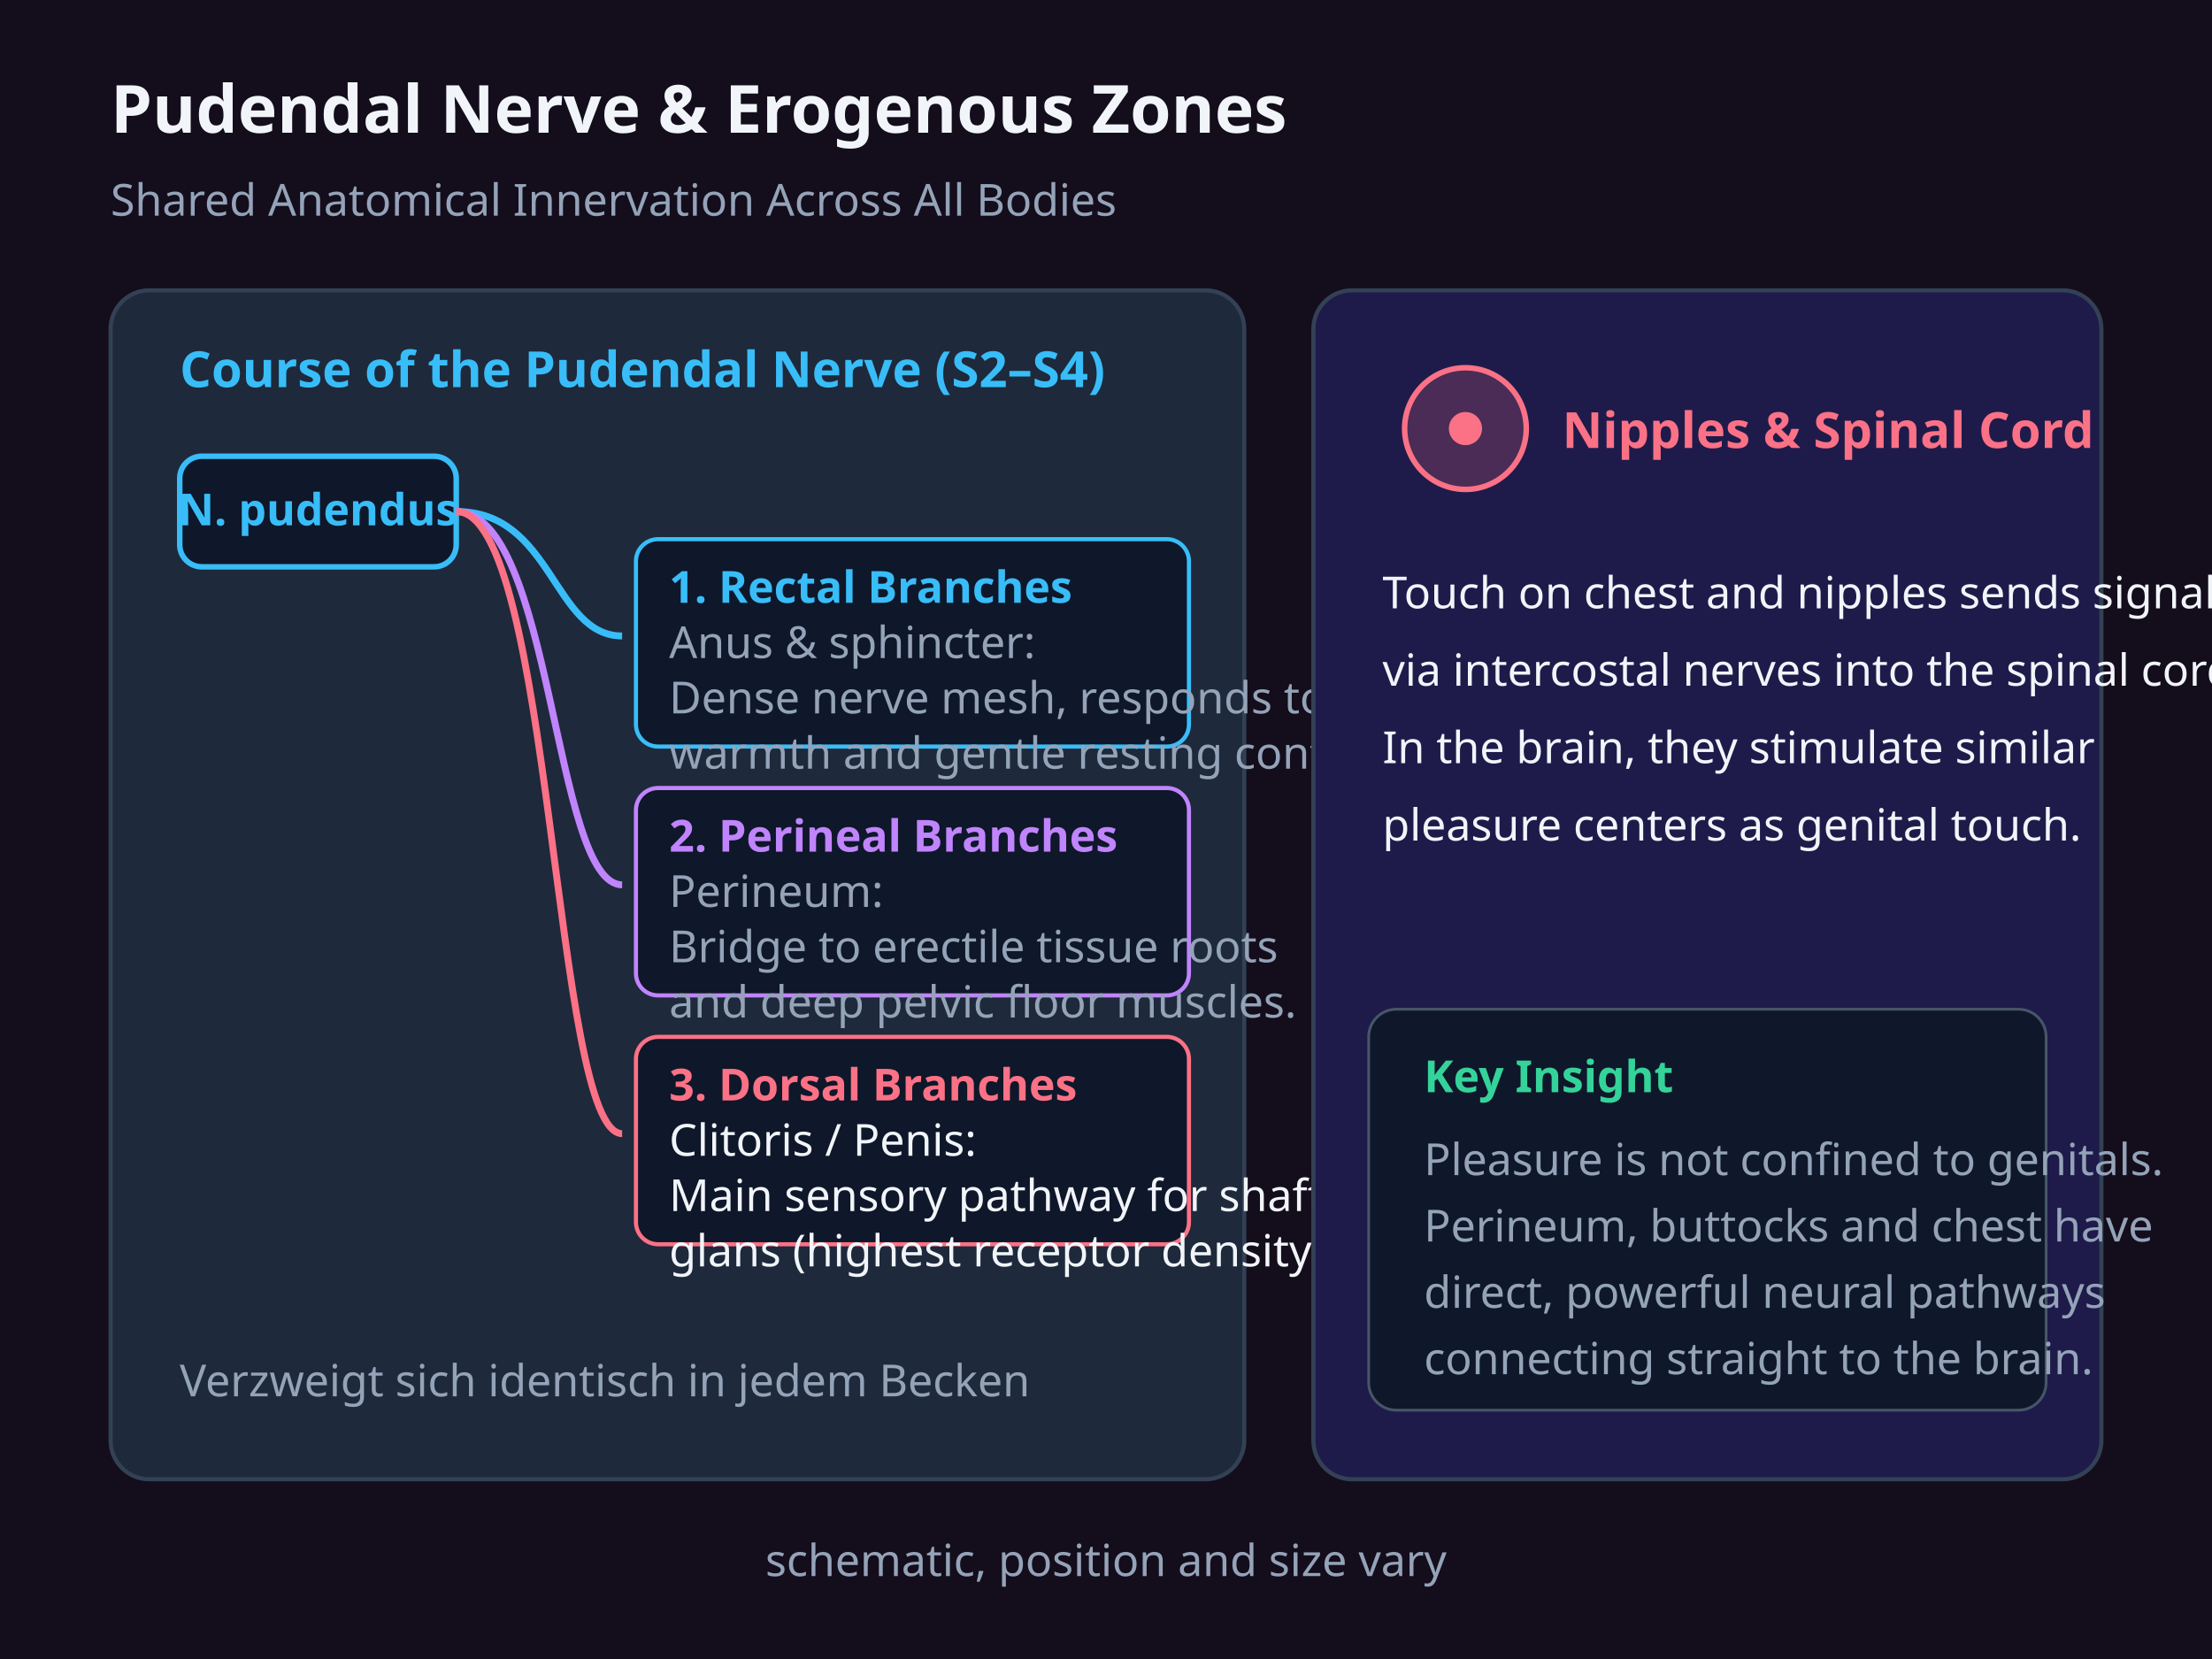
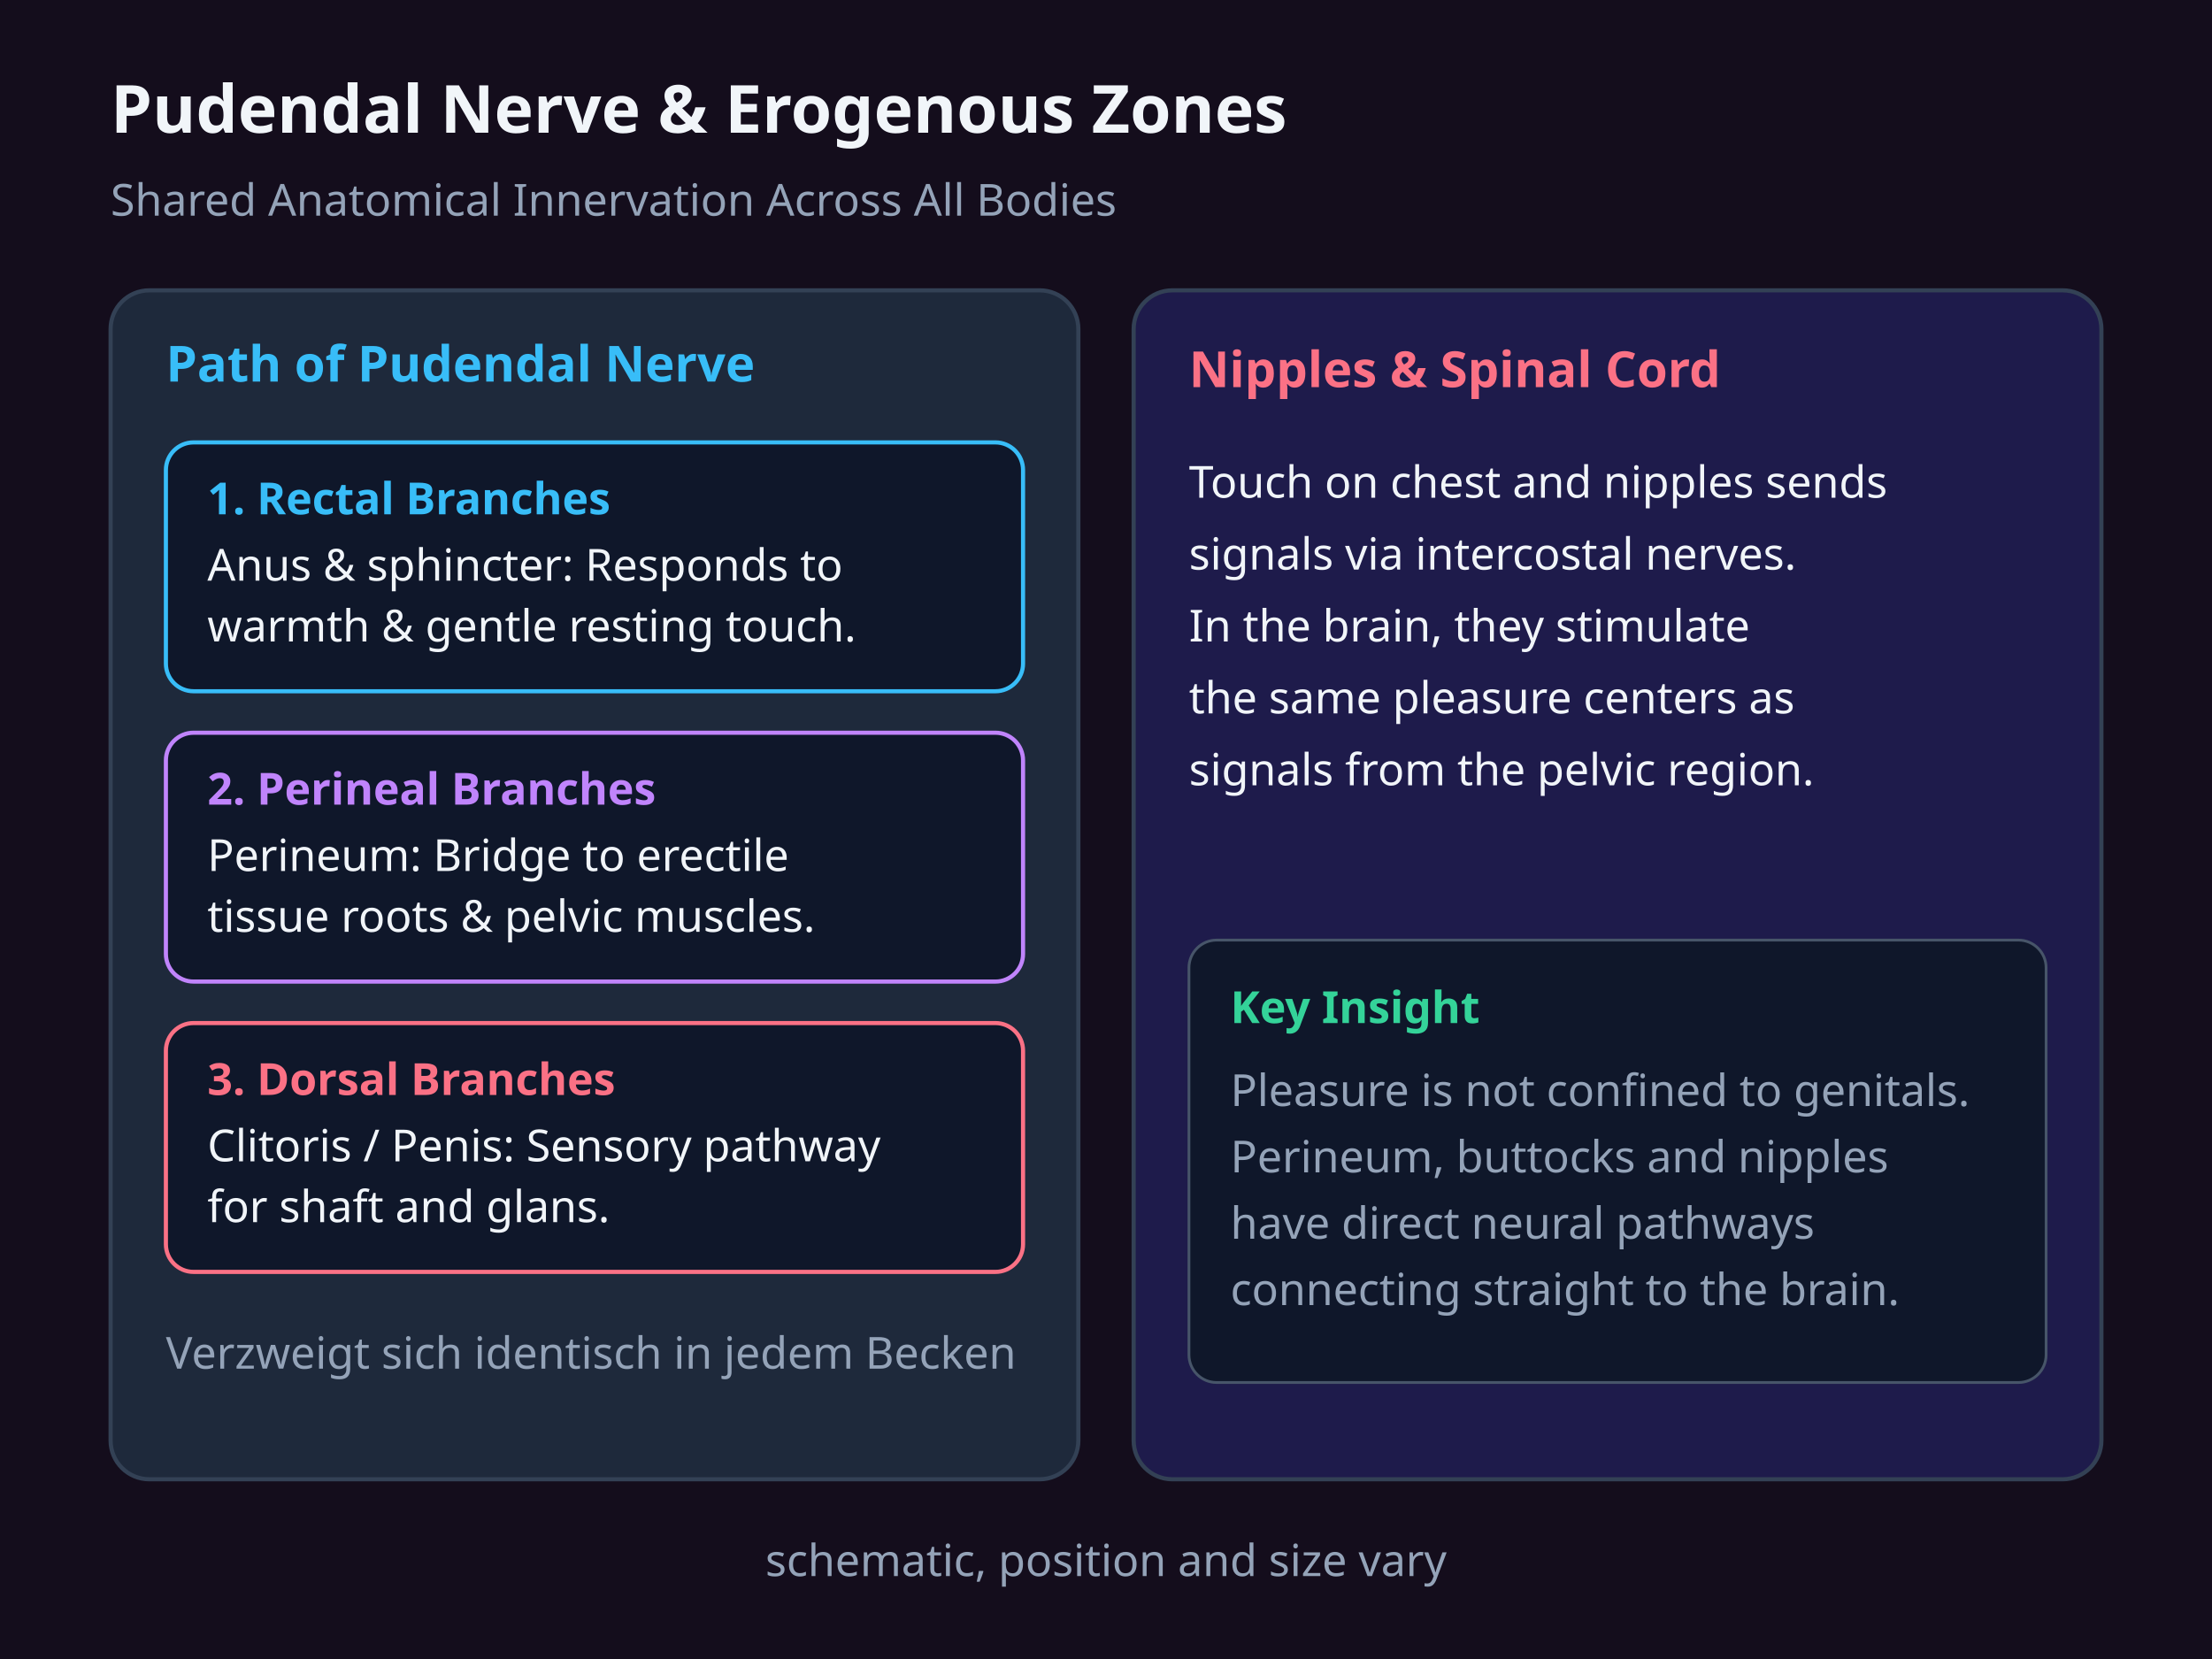
<svg xmlns="http://www.w3.org/2000/svg" viewBox="0 0 800 600" width="100%" height="100%">
  <rect width="800" height="600" fill="#140D1C" />
  <defs>
    <linearGradient id="bgGrad" x1="0%" y1="0%" x2="100%" y2="100%">
      <stop offset="0%" stop-color="#1E1B4B" stop-opacity="0.6" />
      <stop offset="100%" stop-color="#0F172A" stop-opacity="0.8" />
    </linearGradient>
    <linearGradient id="roseGrad" x1="0%" y1="0%" x2="100%" y2="0%">
      <stop offset="0%" stop-color="#FB7185" />
      <stop offset="100%" stop-color="#F43F5E" />
    </linearGradient>
    <linearGradient id="cyanGrad" x1="0%" y1="0%" x2="100%" y2="0%">
      <stop offset="0%" stop-color="#38BDF8" />
      <stop offset="100%" stop-color="#0284C7" />
    </linearGradient>
    <linearGradient id="greenGrad" x1="0%" y1="0%" x2="100%" y2="0%">
      <stop offset="0%" stop-color="#34D399" />
      <stop offset="100%" stop-color="#059669" />
    </linearGradient>
    <linearGradient id="purpleGrad" x1="0%" y1="0%" x2="100%" y2="0%">
      <stop offset="0%" stop-color="#C084FC" />
      <stop offset="100%" stop-color="#9333EA" />
    </linearGradient>
  </defs>
  <text x="40" y="48" fill="#F1F5F9" font-family="sans-serif" font-size="24px" font-weight="bold">Pudendal Nerve &amp; Erogenous Zones</text>
  <text x="40" y="78" fill="#94A3B8" font-family="sans-serif" font-size="16px">Shared Anatomical Innervation Across All Bodies</text>
-   <rect x="40" y="105" width="410" height="430" rx="14" fill="#1E293B" stroke="#334155" stroke-width="1.5" />
-   <text x="65" y="140" fill="#38BDF8" font-family="sans-serif" font-size="18px" font-weight="bold">Course of the Pudendal Nerve (S2–S4)</text>
-   <rect x="65" y="165" width="100" height="40" rx="8" fill="#0F172A" stroke="#38BDF8" stroke-width="2" />
-   <text x="115" y="190" fill="#38BDF8" font-family="sans-serif" font-size="16px" font-weight="bold" text-anchor="middle">N. pudendus</text>
-   <path d="M 165 185 C 200 185, 200 230, 225 230" stroke="#38BDF8" stroke-width="2.5" fill="none" />
-   <path d="M 165 185 C 200 185, 200 320, 225 320" stroke="#C084FC" stroke-width="2.5" fill="none" />
-   <path d="M 165 185 C 200 185, 200 410, 225 410" stroke="#FB7185" stroke-width="2.5" fill="none" />
-   <rect x="230" y="195" width="200" height="75" rx="8" fill="#0F172A" stroke="#38BDF8" stroke-width="1.5" />
-   <text x="242" y="218" fill="#38BDF8" font-family="sans-serif" font-size="16px" font-weight="bold">1. Rectal Branches</text>
-   <text x="242" y="238" fill="#94A3B8" font-family="sans-serif" font-size="16px" font-weight="normal" text-anchor="start">Anus &amp; sphincter:</text>
-   <text x="242" y="258" fill="#94A3B8" font-family="sans-serif" font-size="16px" font-weight="normal" text-anchor="start">Dense nerve mesh, responds to</text>
-   <text x="242" y="278" fill="#94A3B8" font-family="sans-serif" font-size="16px" font-weight="normal" text-anchor="start">warmth and gentle resting contact.</text>
-   <rect x="230" y="285" width="200" height="75" rx="8" fill="#0F172A" stroke="#C084FC" stroke-width="1.5" />
-   <text x="242" y="308" fill="#C084FC" font-family="sans-serif" font-size="16px" font-weight="bold">2. Perineal Branches</text>
-   <text x="242" y="328" fill="#94A3B8" font-family="sans-serif" font-size="16px" font-weight="normal" text-anchor="start">Perineum:</text>
-   <text x="242" y="348" fill="#94A3B8" font-family="sans-serif" font-size="16px" font-weight="normal" text-anchor="start">Bridge to erectile tissue roots</text>
-   <text x="242" y="368" fill="#94A3B8" font-family="sans-serif" font-size="16px" font-weight="normal" text-anchor="start">and deep pelvic floor muscles.</text>
-   <rect x="230" y="375" width="200" height="75" rx="8" fill="#0F172A" stroke="#FB7185" stroke-width="1.5" />
-   <text x="242" y="398" fill="#FB7185" font-family="sans-serif" font-size="16px" font-weight="bold">3. Dorsal Branches</text>
-   <text x="242" y="418" fill="#F1F5F9" font-family="sans-serif" font-size="16px" font-weight="normal" text-anchor="start">Clitoris / Penis:</text>
-   <text x="242" y="438" fill="#F1F5F9" font-family="sans-serif" font-size="16px" font-weight="normal" text-anchor="start">Main sensory pathway for shaft &amp;</text>
-   <text x="242" y="458" fill="#F1F5F9" font-family="sans-serif" font-size="16px" font-weight="normal" text-anchor="start">glans (highest receptor density).</text>
-   <text x="65" y="505" fill="#94A3B8" font-family="sans-serif" font-size="16px">Verzweigt sich identisch in jedem Becken</text>
-   <rect x="475" y="105" width="285" height="430" rx="14" fill="#1E1B4B" stroke="#334155" stroke-width="1.5" />
-   <circle cx="530" cy="155" r="22" fill="#FB7185" fill-opacity="0.2" stroke="#FB7185" stroke-width="2" />
-   <circle cx="530" cy="155" r="6" fill="#FB7185" />
-   <text x="565" y="162" fill="#FB7185" font-family="sans-serif" font-size="18px" font-weight="bold">Nipples &amp; Spinal Cord</text>
-   <text x="500" y="220" fill="#F1F5F9" font-family="sans-serif" font-size="16px" font-weight="normal" text-anchor="start">Touch on chest and nipples sends signals</text>
-   <text x="500" y="248" fill="#F1F5F9" font-family="sans-serif" font-size="16px" font-weight="normal" text-anchor="start">via intercostal nerves into the spinal cord.</text>
-   <text x="500" y="276" fill="#F1F5F9" font-family="sans-serif" font-size="16px" font-weight="normal" text-anchor="start">In the brain, they stimulate similar</text>
-   <text x="500" y="304" fill="#F1F5F9" font-family="sans-serif" font-size="16px" font-weight="normal" text-anchor="start">pleasure centers as genital touch.</text>
-   <rect x="495" y="365" width="245" height="145" rx="10" fill="#0F172A" stroke="#475569" stroke-width="1" />
-   <text x="515" y="395" fill="#34D399" font-family="sans-serif" font-size="16px" font-weight="bold">Key Insight</text>
-   <text x="515" y="425" fill="#94A3B8" font-family="sans-serif" font-size="16px" font-weight="normal" text-anchor="start">Pleasure is not confined to genitals.</text>
-   <text x="515" y="449" fill="#94A3B8" font-family="sans-serif" font-size="16px" font-weight="normal" text-anchor="start">Perineum, buttocks and chest have</text>
-   <text x="515" y="473" fill="#94A3B8" font-family="sans-serif" font-size="16px" font-weight="normal" text-anchor="start">direct, powerful neural pathways</text>
-   <text x="515" y="497" fill="#94A3B8" font-family="sans-serif" font-size="16px" font-weight="normal" text-anchor="start">connecting straight to the brain.</text>
+   <rect x="40" y="105" width="350" height="430" rx="14" fill="#1E293B" stroke="#334155" stroke-width="1.5" />
+   <text x="60" y="138" fill="#38BDF8" font-family="sans-serif" font-size="18px" font-weight="bold">Path of Pudendal Nerve</text>
+   <rect x="60" y="160" width="310" height="90" rx="10" fill="#0F172A" stroke="#38BDF8" stroke-width="1.5" />
+   <text x="75" y="186" fill="#38BDF8" font-family="sans-serif" font-size="16px" font-weight="bold">1. Rectal Branches</text>
+   <text x="75" y="210" fill="#F1F5F9" font-family="sans-serif" font-size="16px" font-weight="normal" text-anchor="start">Anus &amp; sphincter: Responds to</text>
+   <text x="75" y="232" fill="#F1F5F9" font-family="sans-serif" font-size="16px" font-weight="normal" text-anchor="start">warmth &amp; gentle resting touch.</text>
+   <rect x="60" y="265" width="310" height="90" rx="10" fill="#0F172A" stroke="#C084FC" stroke-width="1.5" />
+   <text x="75" y="291" fill="#C084FC" font-family="sans-serif" font-size="16px" font-weight="bold">2. Perineal Branches</text>
+   <text x="75" y="315" fill="#F1F5F9" font-family="sans-serif" font-size="16px" font-weight="normal" text-anchor="start">Perineum: Bridge to erectile</text>
+   <text x="75" y="337" fill="#F1F5F9" font-family="sans-serif" font-size="16px" font-weight="normal" text-anchor="start">tissue roots &amp; pelvic muscles.</text>
+   <rect x="60" y="370" width="310" height="90" rx="10" fill="#0F172A" stroke="#FB7185" stroke-width="1.5" />
+   <text x="75" y="396" fill="#FB7185" font-family="sans-serif" font-size="16px" font-weight="bold">3. Dorsal Branches</text>
+   <text x="75" y="420" fill="#F1F5F9" font-family="sans-serif" font-size="16px" font-weight="normal" text-anchor="start">Clitoris / Penis: Sensory pathway</text>
+   <text x="75" y="442" fill="#F1F5F9" font-family="sans-serif" font-size="16px" font-weight="normal" text-anchor="start">for shaft and glans.</text>
+   <text x="60" y="495" fill="#94A3B8" font-family="sans-serif" font-size="16px">Verzweigt sich identisch in jedem Becken</text>
+   <rect x="410" y="105" width="350" height="430" rx="14" fill="#1E1B4B" stroke="#334155" stroke-width="1.5" />
+   <text x="430" y="140" fill="#FB7185" font-family="sans-serif" font-size="18px" font-weight="bold">Nipples &amp; Spinal Cord</text>
+   <text x="430" y="180" fill="#F1F5F9" font-family="sans-serif" font-size="16px" font-weight="normal" text-anchor="start">Touch on chest and nipples sends</text>
+   <text x="430" y="206" fill="#F1F5F9" font-family="sans-serif" font-size="16px" font-weight="normal" text-anchor="start">signals via intercostal nerves.</text>
+   <text x="430" y="232" fill="#F1F5F9" font-family="sans-serif" font-size="16px" font-weight="normal" text-anchor="start">In the brain, they stimulate</text>
+   <text x="430" y="258" fill="#F1F5F9" font-family="sans-serif" font-size="16px" font-weight="normal" text-anchor="start">the same pleasure centers as</text>
+   <text x="430" y="284" fill="#F1F5F9" font-family="sans-serif" font-size="16px" font-weight="normal" text-anchor="start">signals from the pelvic region.</text>
+   <rect x="430" y="340" width="310" height="160" rx="10" fill="#0F172A" stroke="#475569" stroke-width="1" />
+   <text x="445" y="370" fill="#34D399" font-family="sans-serif" font-size="16px" font-weight="bold">Key Insight</text>
+   <text x="445" y="400" fill="#94A3B8" font-family="sans-serif" font-size="16px" font-weight="normal" text-anchor="start">Pleasure is not confined to genitals.</text>
+   <text x="445" y="424" fill="#94A3B8" font-family="sans-serif" font-size="16px" font-weight="normal" text-anchor="start">Perineum, buttocks and nipples</text>
+   <text x="445" y="448" fill="#94A3B8" font-family="sans-serif" font-size="16px" font-weight="normal" text-anchor="start">have direct neural pathways</text>
+   <text x="445" y="472" fill="#94A3B8" font-family="sans-serif" font-size="16px" font-weight="normal" text-anchor="start">connecting straight to the brain.</text>
  <text x="400" y="570" fill="#94A3B8" font-family="sans-serif" font-size="16px" text-anchor="middle">schematic, position and size vary</text>
</svg>
